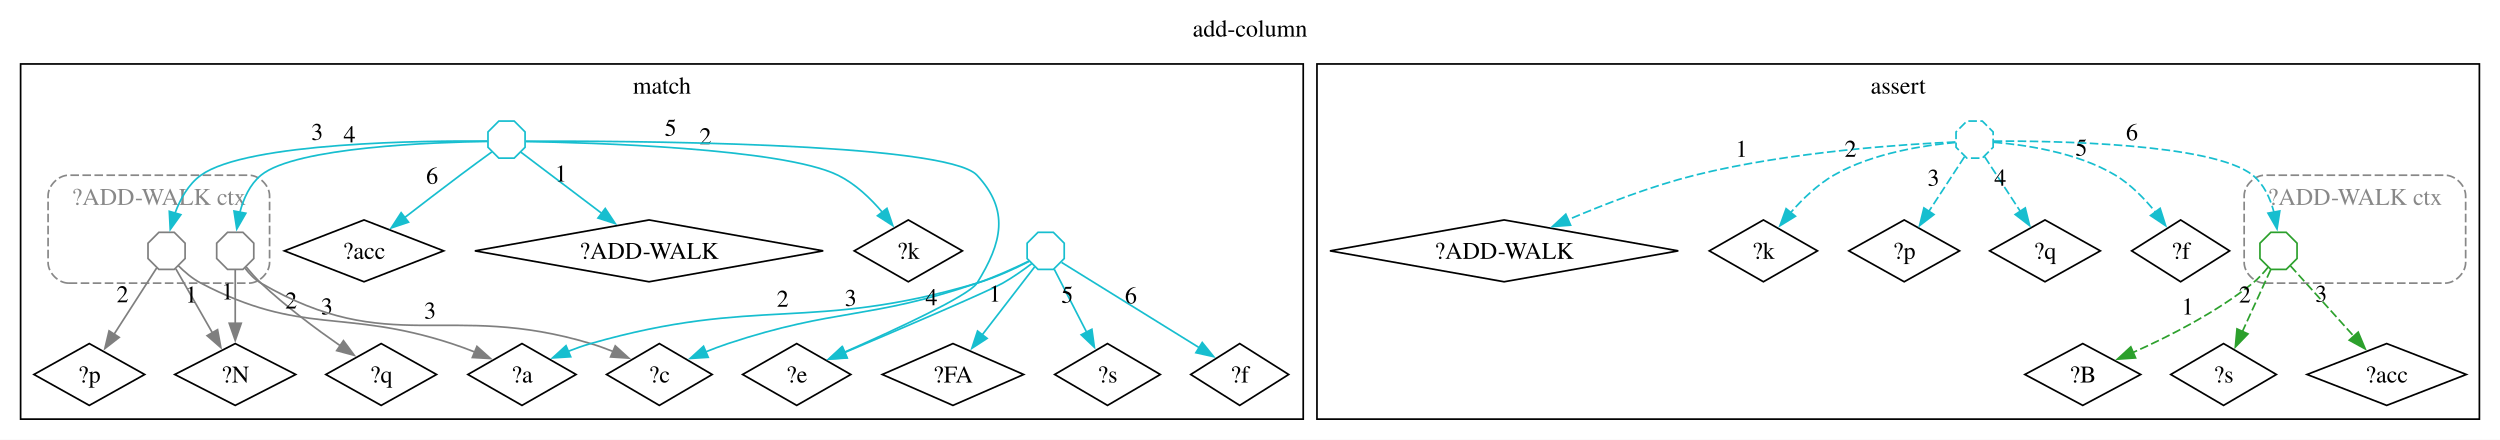
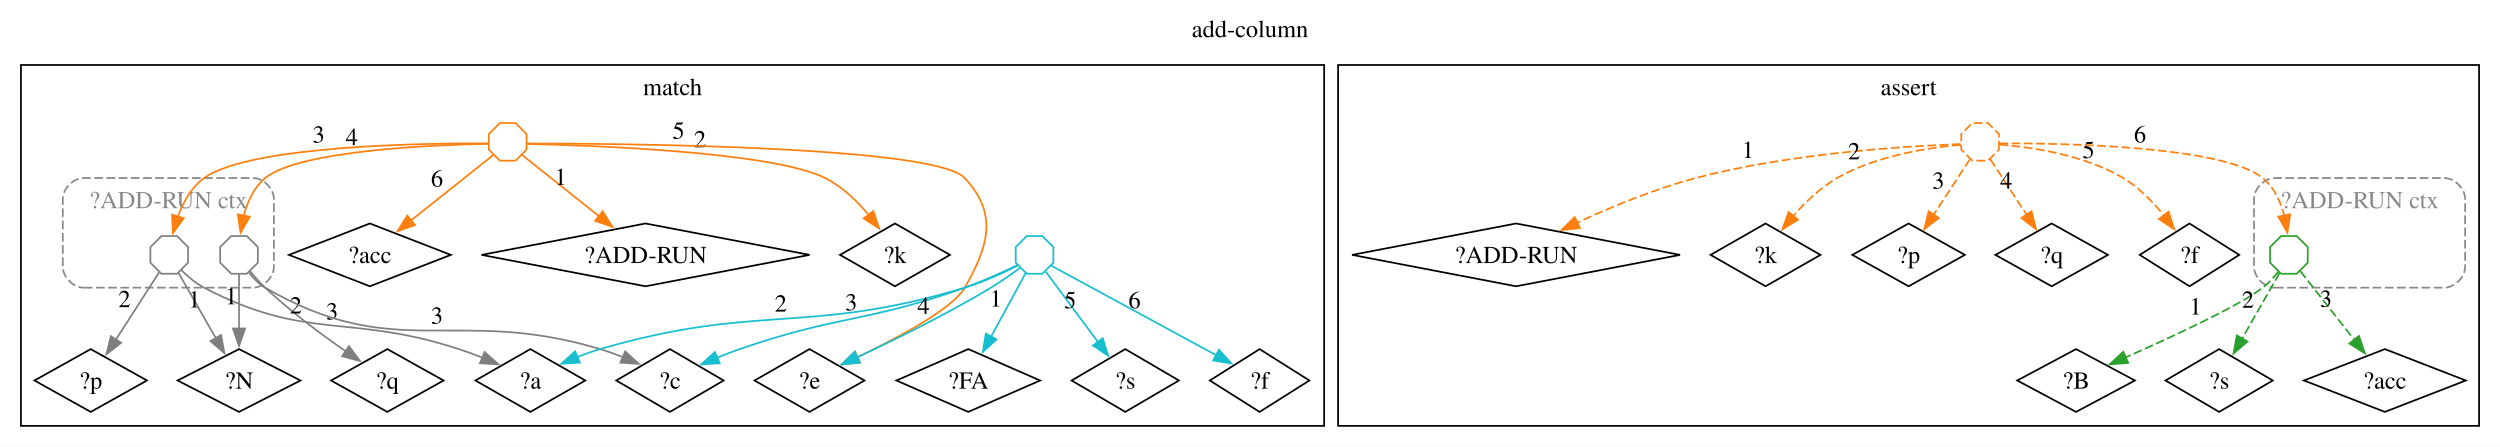
- <svg xmlns="http://www.w3.org/2000/svg" width="1456pt" height="256pt" viewBox="0.00 0.00 1456.00 256.00">
+ <svg xmlns="http://www.w3.org/2000/svg" width="1433pt" height="256pt" viewBox="0.00 0.00 1433.00 256.00">
  <g id="graph0" class="graph" transform="scale(1 1) rotate(0) translate(4 252.1)">
-     <polygon fill="white" stroke="none" points="-4,4 -4,-252.1 1452,-252.1 1452,4 -4,4" />
-     <text xml:space="preserve" text-anchor="middle" x="724" y="-230.8" font-family="Times,serif" font-size="14.00">add-column</text>
+     <polygon fill="white" stroke="none" points="-4,4 -4,-252.1 1429,-252.1 1429,4 -4,4" />
+     <text xml:space="preserve" text-anchor="middle" x="712.5" y="-230.8" font-family="Times,serif" font-size="14.00">add-column</text>
    <g id="clust1" class="cluster">
      <polygon fill="none" stroke="black" points="8,-8 8,-214.85 755,-214.85 755,-8 8,-8" />
      <text xml:space="preserve" text-anchor="middle" x="381.5" y="-197.55" font-family="Times,serif" font-size="14.00">match</text>
    </g>
    <g id="clust2" class="cluster">
-       <path fill="none" stroke="#888888" stroke-dasharray="5,2" d="M36,-87.2C36,-87.2 141,-87.2 141,-87.2 147,-87.2 153,-93.2 153,-99.2 153,-99.2 153,-138.05 153,-138.05 153,-144.05 147,-150.05 141,-150.05 141,-150.05 36,-150.05 36,-150.05 30,-150.05 24,-144.05 24,-138.05 24,-138.05 24,-99.2 24,-99.2 24,-93.2 30,-87.2 36,-87.2" />
-       <text xml:space="preserve" text-anchor="middle" x="88.5" y="-132.75" font-family="Times,serif" font-size="14.00" fill="#888888">?ADD-WALK ctx</text>
+       <path fill="none" stroke="#888888" stroke-dasharray="5,2" d="M44,-87.2C44,-87.2 141,-87.2 141,-87.2 147,-87.2 153,-93.2 153,-99.2 153,-99.2 153,-138.05 153,-138.05 153,-144.05 147,-150.05 141,-150.05 141,-150.05 44,-150.05 44,-150.05 38,-150.05 32,-144.05 32,-138.05 32,-138.05 32,-99.2 32,-99.2 32,-93.2 38,-87.2 44,-87.2" />
+       <text xml:space="preserve" text-anchor="middle" x="92.5" y="-132.75" font-family="Times,serif" font-size="14.00" fill="#888888">?ADD-RUN ctx</text>
    </g>
    <g id="clust3" class="cluster">
-       <polygon fill="none" stroke="black" points="763,-8 763,-214.85 1440,-214.85 1440,-8 763,-8" />
-       <text xml:space="preserve" text-anchor="middle" x="1101.5" y="-197.55" font-family="Times,serif" font-size="14.00">assert</text>
+       <polygon fill="none" stroke="black" points="763,-8 763,-214.85 1417,-214.85 1417,-8 763,-8" />
+       <text xml:space="preserve" text-anchor="middle" x="1090" y="-197.55" font-family="Times,serif" font-size="14.00">assert</text>
    </g>
    <g id="clust4" class="cluster">
-       <path fill="none" stroke="#888888" stroke-dasharray="5,2" d="M1315,-87.2C1315,-87.2 1420,-87.2 1420,-87.2 1426,-87.2 1432,-93.2 1432,-99.2 1432,-99.2 1432,-138.05 1432,-138.05 1432,-144.05 1426,-150.05 1420,-150.05 1420,-150.05 1315,-150.05 1315,-150.05 1309,-150.05 1303,-144.05 1303,-138.05 1303,-138.05 1303,-99.2 1303,-99.2 1303,-93.2 1309,-87.2 1315,-87.2" />
-       <text xml:space="preserve" text-anchor="middle" x="1367.5" y="-132.75" font-family="Times,serif" font-size="14.00" fill="#888888">?ADD-WALK ctx</text>
+       <path fill="none" stroke="#888888" stroke-dasharray="5,2" d="M1300,-87.2C1300,-87.2 1397,-87.2 1397,-87.2 1403,-87.2 1409,-93.2 1409,-99.2 1409,-99.2 1409,-138.05 1409,-138.05 1409,-144.05 1403,-150.05 1397,-150.05 1397,-150.05 1300,-150.05 1300,-150.05 1294,-150.05 1288,-144.05 1288,-138.05 1288,-138.05 1288,-99.2 1288,-99.2 1288,-93.2 1294,-87.2 1300,-87.2" />
+       <text xml:space="preserve" text-anchor="middle" x="1348.5" y="-132.75" font-family="Times,serif" font-size="14.00" fill="#888888">?ADD-RUN ctx</text>
    </g>
    <g id="node1" class="node">
-       <polygon fill="none" stroke="black" points="374,-124 272.56,-106 374,-88 475.44,-106 374,-124" />
-       <text xml:space="preserve" text-anchor="middle" x="374" y="-101.33" font-family="Times,serif" font-size="14.00">?ADD-WALK</text>
+       <polygon fill="none" stroke="black" points="366,-124 272,-106 366,-88 460,-106 366,-124" />
+       <text xml:space="preserve" text-anchor="middle" x="366" y="-101.33" font-family="Times,serif" font-size="14.00">?ADD-RUN</text>
    </g>
    <g id="node2" class="node">
-       <polygon fill="none" stroke="black" points="525,-124 493.5,-106 525,-88 556.5,-106 525,-124" />
-       <text xml:space="preserve" text-anchor="middle" x="525" y="-101.33" font-family="Times,serif" font-size="14.00">?k</text>
+       <polygon fill="none" stroke="black" points="509,-124 477.5,-106 509,-88 540.5,-106 509,-124" />
+       <text xml:space="preserve" text-anchor="middle" x="509" y="-101.33" font-family="Times,serif" font-size="14.00">?k</text>
    </g>
    <g id="node3" class="node">
      <polygon fill="none" stroke="black" points="133,-52 97.78,-34 133,-16 168.22,-34 133,-52" />
      <text xml:space="preserve" text-anchor="middle" x="133" y="-29.32" font-family="Times,serif" font-size="14.00">?N</text>
    </g>
    <g id="node4" class="node">
      <polygon fill="none" stroke="black" points="48,-52 15.76,-34 48,-16 80.24,-34 48,-52" />
      <text xml:space="preserve" text-anchor="middle" x="48" y="-29.32" font-family="Times,serif" font-size="14.00">?p</text>
    </g>
    <g id="node5" class="node">
      <polygon fill="none" stroke="black" points="300,-52 268.5,-34 300,-16 331.5,-34 300,-52" />
      <text xml:space="preserve" text-anchor="middle" x="300" y="-29.32" font-family="Times,serif" font-size="14.00">?a</text>
    </g>
    <g id="node6" class="node">
      <polygon fill="none" stroke="black" points="218,-52 185.76,-34 218,-16 250.24,-34 218,-52" />
      <text xml:space="preserve" text-anchor="middle" x="218" y="-29.32" font-family="Times,serif" font-size="14.00">?q</text>
    </g>
    <g id="node7" class="node">
      <polygon fill="none" stroke="black" points="380,-52 349.25,-34 380,-16 410.75,-34 380,-52" />
      <text xml:space="preserve" text-anchor="middle" x="380" y="-29.32" font-family="Times,serif" font-size="14.00">?c</text>
    </g>
    <g id="node8" class="node">
      <polygon fill="none" stroke="black" points="460,-52 428.5,-34 460,-16 491.5,-34 460,-52" />
      <text xml:space="preserve" text-anchor="middle" x="460" y="-29.32" font-family="Times,serif" font-size="14.00">?e</text>
    </g>
    <g id="node9" class="node">
      <polygon fill="none" stroke="black" points="208,-124 161.62,-106 208,-88 254.38,-106 208,-124" />
      <text xml:space="preserve" text-anchor="middle" x="208" y="-101.33" font-family="Times,serif" font-size="14.00">?acc</text>
    </g>
    <g id="node10" class="node">
      <polygon fill="none" stroke="black" points="551,-52 509.83,-34 551,-16 592.17,-34 551,-52" />
      <text xml:space="preserve" text-anchor="middle" x="551" y="-29.32" font-family="Times,serif" font-size="14.00">?FA</text>
    </g>
    <g id="node11" class="node">
      <polygon fill="none" stroke="black" points="641,-52 610.25,-34 641,-16 671.75,-34 641,-52" />
      <text xml:space="preserve" text-anchor="middle" x="641" y="-29.32" font-family="Times,serif" font-size="14.00">?s</text>
    </g>
    <g id="node12" class="node">
      <polygon fill="none" stroke="black" points="718,-52 689.48,-34 718,-16 746.52,-34 718,-52" />
      <text xml:space="preserve" text-anchor="middle" x="718" y="-29.32" font-family="Times,serif" font-size="14.00">?f</text>
    </g>
    <g id="node13" class="node">
      <polygon fill="none" stroke="#7f7f7f" points="103.8,-101.53 103.8,-110.47 97.47,-116.8 88.53,-116.8 82.2,-110.47 82.2,-101.53 88.53,-95.2 97.47,-95.2 103.8,-101.53" />
    </g>
    <g id="edge13" class="edge">
      <path fill="none" stroke="#7f7f7f" d="M98.39,-95.56C103.83,-86.05 112.42,-71.02 119.68,-58.31" />
      <polygon fill="#7f7f7f" stroke="#7f7f7f" points="122.7,-60.09 124.62,-49.67 116.62,-56.61 122.7,-60.09" />
      <text xml:space="preserve" text-anchor="middle" x="107.4" y="-75.87" font-family="Times,serif" font-size="14.00">1</text>
    </g>
    <g id="edge14" class="edge">
      <path fill="none" stroke="#7f7f7f" d="M87.3,-96.13C81.04,-86.4 70.76,-70.4 62.28,-57.21" />
      <polygon fill="#7f7f7f" stroke="#7f7f7f" points="65.42,-55.62 57.06,-49.1 59.53,-59.4 65.42,-55.62" />
      <text xml:space="preserve" text-anchor="middle" x="67.35" y="-76.05" font-family="Times,serif" font-size="14.00">2</text>
    </g>
    <g id="edge15" class="edge">
      <path fill="none" stroke="#7f7f7f" d="M99.75,-97.46C103.35,-93.86 108.06,-89.79 113,-87.2 172.15,-56.26 195.53,-72.67 259,-52 263.41,-50.56 268.01,-48.87 272.47,-47.1" />
      <polygon fill="#7f7f7f" stroke="#7f7f7f" points="273.77,-50.35 281.67,-43.3 271.09,-43.89 273.77,-50.35" />
      <text xml:space="preserve" text-anchor="middle" x="186.36" y="-69.01" font-family="Times,serif" font-size="14.00">3</text>
    </g>
    <g id="node14" class="node">
      <polygon fill="none" stroke="#7f7f7f" points="143.8,-101.53 143.8,-110.47 137.47,-116.8 128.53,-116.8 122.2,-110.47 122.2,-101.53 128.53,-95.2 137.47,-95.2 143.8,-101.53" />
    </g>
    <g id="edge16" class="edge">
      <path fill="none" stroke="#7f7f7f" d="M133,-94.97C133,-86.81 133,-74.87 133,-63.78" />
      <polygon fill="#7f7f7f" stroke="#7f7f7f" points="136.5,-63.83 133,-53.83 129.5,-63.83 136.5,-63.83" />
      <text xml:space="preserve" text-anchor="middle" x="128.5" y="-77.71" font-family="Times,serif" font-size="14.00">1</text>
    </g>
    <g id="edge17" class="edge">
      <path fill="none" stroke="#7f7f7f" d="M139.35,-96.67C141.89,-93.56 144.94,-90.08 148,-87.2 162.29,-73.73 180.05,-60.53 194.1,-50.77" />
      <polygon fill="#7f7f7f" stroke="#7f7f7f" points="196.03,-53.69 202.32,-45.17 192.09,-47.9 196.03,-53.69" />
      <text xml:space="preserve" text-anchor="middle" x="165.52" y="-72.42" font-family="Times,serif" font-size="14.00">2</text>
    </g>
    <g id="edge18" class="edge">
      <path fill="none" stroke="#7f7f7f" d="M138.74,-95.86C141.21,-92.64 144.37,-89.31 148,-87.2 223.03,-43.65 256.91,-76.94 340,-52 344.35,-50.7 348.86,-49.06 353.22,-47.33" />
      <polygon fill="#7f7f7f" stroke="#7f7f7f" points="354.33,-50.67 362.17,-43.54 351.6,-44.22 354.33,-50.67" />
      <text xml:space="preserve" text-anchor="middle" x="246.46" y="-66.56" font-family="Times,serif" font-size="14.00">3</text>
    </g>
    <g id="node15" class="node">
-       <polygon fill="none" stroke="#17becf" points="301.8,-166.33 301.8,-175.27 295.47,-181.6 286.53,-181.6 280.2,-175.27 280.2,-166.33 286.53,-160 295.47,-160 301.8,-166.33" />
+       <polygon fill="none" stroke="#ff7f0e" points="297.8,-166.33 297.8,-175.27 291.47,-181.6 282.53,-181.6 276.2,-175.27 276.2,-166.33 282.53,-160 291.47,-160 297.8,-166.33" />
    </g>
    <g id="edge1" class="edge">
-       <path fill="none" stroke="#17becf" d="M299.26,-163.55C310.26,-155.22 330.26,-140.1 346.8,-127.58" />
-       <polygon fill="#17becf" stroke="#17becf" points="348.49,-130.69 354.35,-121.87 344.26,-125.11 348.49,-130.69" />
-       <text xml:space="preserve" text-anchor="middle" x="322.69" y="-146.37" font-family="Times,serif" font-size="14.00">1</text>
+       <path fill="none" stroke="#ff7f0e" d="M295.16,-163.32C305.57,-155.04 324.1,-140.31 339.59,-127.99" />
+       <polygon fill="#ff7f0e" stroke="#ff7f0e" points="341.45,-130.99 347.1,-122.03 337.09,-125.51 341.45,-130.99" />
+       <text xml:space="preserve" text-anchor="middle" x="317.35" y="-146.05" font-family="Times,serif" font-size="14.00">1</text>
    </g>
    <g id="edge2" class="edge">
-       <path fill="none" stroke="#17becf" d="M302.27,-169.66C338.52,-169.06 451.64,-165.92 484,-150.05 494.1,-145.1 503.03,-136.56 509.96,-128.39" />
-       <polygon fill="#17becf" stroke="#17becf" points="512.55,-130.75 515.95,-120.72 507.04,-126.44 512.55,-130.75" />
-       <text xml:space="preserve" text-anchor="middle" x="406.83" y="-168.09" font-family="Times,serif" font-size="14.00">2</text>
+       <path fill="none" stroke="#ff7f0e" d="M298.12,-169.6C332.84,-168.82 438.75,-165.23 469,-150.05 478.7,-145.18 487.25,-136.93 493.92,-128.94" />
+       <polygon fill="#ff7f0e" stroke="#ff7f0e" points="496.62,-131.17 499.93,-121.11 491.07,-126.91 496.62,-131.17" />
+       <text xml:space="preserve" text-anchor="middle" x="397.24" y="-167.64" font-family="Times,serif" font-size="14.00">2</text>
    </g>
    <g id="edge5" class="edge">
-       <path fill="none" stroke="#17becf" d="M302.25,-169.87C351.55,-170.06 546.85,-169.56 565,-150.05 584.03,-129.6 579.71,-110.94 565,-87.2 560.51,-79.96 516.98,-59.86 487.39,-46.82" />
-       <polygon fill="#17becf" stroke="#17becf" points="489.17,-43.78 478.61,-42.98 486.37,-50.19 489.17,-43.78" />
-       <text xml:space="preserve" text-anchor="middle" x="386.56" y="-173.04" font-family="Times,serif" font-size="14.00">5</text>
+       <path fill="none" stroke="#ff7f0e" d="M298.08,-169.83C345.73,-169.84 531.71,-168.7 549,-150.05 567.99,-129.57 562.88,-111.44 549,-87.2 542.09,-75.14 510.84,-58.51 487.3,-47.29" />
+       <polygon fill="#ff7f0e" stroke="#ff7f0e" points="489.06,-44.25 478.52,-43.19 486.1,-50.59 489.06,-44.25" />
+       <text xml:space="preserve" text-anchor="middle" x="384.93" y="-172.57" font-family="Times,serif" font-size="14.00">5</text>
    </g>
    <g id="edge6" class="edge">
-       <path fill="none" stroke="#17becf" d="M282.45,-163.63C277.12,-159.76 270.13,-154.65 264,-150.05 253.29,-142.02 241.54,-133.01 231.58,-125.32" />
-       <polygon fill="#17becf" stroke="#17becf" points="233.91,-122.71 223.86,-119.35 229.63,-128.24 233.91,-122.71" />
-       <text xml:space="preserve" text-anchor="middle" x="247.68" y="-145.07" font-family="Times,serif" font-size="14.00">6</text>
+       <path fill="none" stroke="#ff7f0e" d="M278.84,-163.32C267.77,-154.51 247.53,-138.42 231.51,-125.69" />
+       <polygon fill="#ff7f0e" stroke="#ff7f0e" points="233.85,-123.08 223.85,-119.6 229.5,-128.56 233.85,-123.08" />
+       <text xml:space="preserve" text-anchor="middle" x="246.51" y="-145.14" font-family="Times,serif" font-size="14.00">6</text>
    </g>
    <g id="edge3" class="edge">
-       <path fill="none" stroke="#17becf" d="M279.9,-169.95C245.26,-170.21 139.89,-169.38 113,-150.05 105.63,-144.75 100.9,-136.05 97.9,-127.85" />
-       <polygon fill="#17becf" stroke="#17becf" points="101.32,-127.06 95.15,-118.45 94.6,-129.03 101.32,-127.06" />
-       <text xml:space="preserve" text-anchor="middle" x="180.7" y="-170.61" font-family="Times,serif" font-size="14.00">3</text>
+       <path fill="none" stroke="#ff7f0e" d="M276.15,-169.92C242.28,-170.08 139.27,-168.98 113,-150.05 105.64,-144.74 100.91,-136.04 97.91,-127.84" />
+       <polygon fill="#ff7f0e" stroke="#ff7f0e" points="101.33,-127.06 95.15,-118.45 94.61,-129.03 101.33,-127.06" />
+       <text xml:space="preserve" text-anchor="middle" x="178.68" y="-170.36" font-family="Times,serif" font-size="14.00">3</text>
    </g>
    <g id="edge4" class="edge">
-       <path fill="none" stroke="#17becf" d="M279.93,-169.72C249.96,-169.28 168.16,-166.57 148,-150.05 141.5,-144.72 137.81,-136.4 135.72,-128.49" />
-       <polygon fill="#17becf" stroke="#17becf" points="139.17,-127.91 133.89,-118.72 132.29,-129.2 139.17,-127.91" />
-       <text xml:space="preserve" text-anchor="middle" x="199.56" y="-169.17" font-family="Times,serif" font-size="14.00">4</text>
+       <path fill="none" stroke="#ff7f0e" d="M275.81,-169.67C246.34,-169.1 167.48,-166.08 148,-150.05 141.51,-144.71 137.82,-136.38 135.73,-128.47" />
+       <polygon fill="#ff7f0e" stroke="#ff7f0e" points="139.18,-127.9 133.9,-118.72 132.3,-129.19 139.18,-127.9" />
+       <text xml:space="preserve" text-anchor="middle" x="197.63" y="-168.91" font-family="Times,serif" font-size="14.00">4</text>
    </g>
    <g id="node16" class="node">
-       <polygon fill="none" stroke="#17becf" points="615.8,-101.53 615.8,-110.47 609.47,-116.8 600.53,-116.8 594.2,-110.47 594.2,-101.53 600.53,-95.2 609.47,-95.2 615.8,-101.53" />
+       <polygon fill="none" stroke="#17becf" points="599.8,-101.53 599.8,-110.47 593.47,-116.8 584.53,-116.8 578.2,-110.47 578.2,-101.53 584.53,-95.2 593.47,-95.2 599.8,-101.53" />
    </g>
    <g id="edge8" class="edge">
-       <path fill="none" stroke="#17becf" d="M595.41,-99.87C587.47,-95.84 575.79,-90.38 565,-87.2 467.92,-58.55 437.32,-79.83 340,-52 335.64,-50.75 331.11,-49.15 326.75,-47.43" />
-       <polygon fill="#17becf" stroke="#17becf" points="328.37,-44.32 317.8,-43.64 325.64,-50.77 328.37,-44.32" />
-       <text xml:space="preserve" text-anchor="middle" x="451.83" y="-73.45" font-family="Times,serif" font-size="14.00">2</text>
+       <path fill="none" stroke="#17becf" d="M579.4,-99.9C571.46,-95.89 559.77,-90.45 549,-87.2 458.81,-60.01 430.41,-78.43 340,-52 335.64,-50.73 331.13,-49.11 326.76,-47.39" />
+       <polygon fill="#17becf" stroke="#17becf" points="328.38,-44.28 317.81,-43.6 325.65,-50.72 328.38,-44.28" />
+       <text xml:space="preserve" text-anchor="middle" x="443.56" y="-73.51" font-family="Times,serif" font-size="14.00">2</text>
    </g>
    <g id="edge9" class="edge">
-       <path fill="none" stroke="#17becf" d="M595.33,-100.11C587.35,-96.21 575.65,-90.83 565,-87.2 502.23,-65.81 482.95,-72.86 420,-52 415.69,-50.57 411.2,-48.88 406.85,-47.12" />
-       <polygon fill="#17becf" stroke="#17becf" points="408.47,-44 397.9,-43.32 405.74,-50.45 408.47,-44" />
-       <text xml:space="preserve" text-anchor="middle" x="491.44" y="-73.93" font-family="Times,serif" font-size="14.00">3</text>
+       <path fill="none" stroke="#17becf" d="M579.31,-100.19C571.31,-96.34 559.6,-90.98 549,-87.2 493.02,-67.24 476.14,-71.49 420,-52 415.71,-50.51 411.23,-48.78 406.88,-47.01" />
+       <polygon fill="#17becf" stroke="#17becf" points="408.51,-43.9 397.93,-43.22 405.77,-50.34 408.51,-43.9" />
+       <text xml:space="preserve" text-anchor="middle" x="483.91" y="-74.19" font-family="Times,serif" font-size="14.00">3</text>
    </g>
    <g id="edge10" class="edge">
-       <path fill="none" stroke="#17becf" d="M596.95,-98.62C592.19,-95.01 585.94,-90.56 580,-87.2 571.52,-82.4 520.49,-60.58 487.76,-46.72" />
-       <polygon fill="#17becf" stroke="#17becf" points="489.42,-43.62 478.85,-42.94 486.69,-50.06 489.42,-43.62" />
-       <text xml:space="preserve" text-anchor="middle" x="538.5" y="-74.32" font-family="Times,serif" font-size="14.00">4</text>
+       <path fill="none" stroke="#17becf" d="M580.88,-98.74C576.09,-95.17 569.84,-90.72 564,-87.2 538.8,-72.03 508.62,-57.22 487.28,-47.28" />
+       <polygon fill="#17becf" stroke="#17becf" points="488.92,-44.18 478.37,-43.18 485.99,-50.54 488.92,-44.18" />
+       <text xml:space="preserve" text-anchor="middle" x="525.35" y="-72.15" font-family="Times,serif" font-size="14.00">4</text>
    </g>
    <g id="edge7" class="edge">
-       <path fill="none" stroke="#17becf" d="M598.59,-96.7C591.06,-86.93 578.25,-70.33 567.82,-56.8" />
-       <polygon fill="#17becf" stroke="#17becf" points="570.88,-55.03 562,-49.25 565.33,-59.31 570.88,-55.03" />
-       <text xml:space="preserve" text-anchor="middle" x="575.39" y="-76.4" font-family="Times,serif" font-size="14.00">1</text>
+       <path fill="none" stroke="#17becf" d="M583.88,-95.56C578.81,-86.23 570.85,-71.57 564.04,-59.02" />
+       <polygon fill="#17becf" stroke="#17becf" points="567.24,-57.57 559.39,-50.45 561.08,-60.91 567.24,-57.57" />
+       <text xml:space="preserve" text-anchor="middle" x="566.81" y="-76.36" font-family="Times,serif" font-size="14.00">1</text>
    </g>
    <g id="edge11" class="edge">
-       <path fill="none" stroke="#17becf" d="M610.01,-95.27C614.9,-85.76 622.53,-70.92 628.99,-58.35" />
-       <polygon fill="#17becf" stroke="#17becf" points="631.91,-60.33 633.37,-49.83 625.69,-57.12 631.91,-60.33" />
-       <text xml:space="preserve" text-anchor="middle" x="617.57" y="-75.76" font-family="Times,serif" font-size="14.00">5</text>
+       <path fill="none" stroke="#17becf" d="M595.38,-96.42C602.8,-86.43 615.31,-69.58 625.36,-56.05" />
+       <polygon fill="#17becf" stroke="#17becf" points="628.08,-58.26 631.23,-48.15 622.46,-54.09 628.08,-58.26" />
+       <text xml:space="preserve" text-anchor="middle" x="609.42" y="-75.4" font-family="Times,serif" font-size="14.00">5</text>
    </g>
    <g id="edge12" class="edge">
-       <path fill="none" stroke="#17becf" d="M614.25,-99.27C631.59,-88.53 669.48,-65.05 694.36,-49.65" />
-       <polygon fill="#17becf" stroke="#17becf" points="696.18,-52.64 702.84,-44.39 692.49,-46.68 696.18,-52.64" />
-       <text xml:space="preserve" text-anchor="middle" x="654.65" y="-75.41" font-family="Times,serif" font-size="14.00">6</text>
+       <path fill="none" stroke="#17becf" d="M598.7,-99.74C618.54,-88.97 664.35,-64.11 693.08,-48.52" />
+       <polygon fill="#17becf" stroke="#17becf" points="694.71,-51.62 701.83,-43.77 691.37,-45.47 694.71,-51.62" />
+       <text xml:space="preserve" text-anchor="middle" x="646.33" y="-75.4" font-family="Times,serif" font-size="14.00">6</text>
    </g>
    <g id="node17" class="node">
-       <polygon fill="none" stroke="black" points="872,-124 770.56,-106 872,-88 973.44,-106 872,-124" />
-       <text xml:space="preserve" text-anchor="middle" x="872" y="-101.33" font-family="Times,serif" font-size="14.00">?ADD-WALK</text>
+       <polygon fill="none" stroke="black" points="865,-124 771,-106 865,-88 959,-106 865,-124" />
+       <text xml:space="preserve" text-anchor="middle" x="865" y="-101.33" font-family="Times,serif" font-size="14.00">?ADD-RUN</text>
    </g>
    <g id="node18" class="node">
-       <polygon fill="none" stroke="black" points="1023,-124 991.5,-106 1023,-88 1054.5,-106 1023,-124" />
-       <text xml:space="preserve" text-anchor="middle" x="1023" y="-101.33" font-family="Times,serif" font-size="14.00">?k</text>
+       <polygon fill="none" stroke="black" points="1008,-124 976.5,-106 1008,-88 1039.5,-106 1008,-124" />
+       <text xml:space="preserve" text-anchor="middle" x="1008" y="-101.33" font-family="Times,serif" font-size="14.00">?k</text>
    </g>
    <g id="node19" class="node">
-       <polygon fill="none" stroke="black" points="1105,-124 1072.76,-106 1105,-88 1137.24,-106 1105,-124" />
-       <text xml:space="preserve" text-anchor="middle" x="1105" y="-101.33" font-family="Times,serif" font-size="14.00">?p</text>
+       <polygon fill="none" stroke="black" points="1090,-124 1057.76,-106 1090,-88 1122.24,-106 1090,-124" />
+       <text xml:space="preserve" text-anchor="middle" x="1090" y="-101.33" font-family="Times,serif" font-size="14.00">?p</text>
    </g>
    <g id="node20" class="node">
-       <polygon fill="none" stroke="black" points="1187,-124 1154.76,-106 1187,-88 1219.24,-106 1187,-124" />
-       <text xml:space="preserve" text-anchor="middle" x="1187" y="-101.33" font-family="Times,serif" font-size="14.00">?q</text>
+       <polygon fill="none" stroke="black" points="1172,-124 1139.76,-106 1172,-88 1204.24,-106 1172,-124" />
+       <text xml:space="preserve" text-anchor="middle" x="1172" y="-101.33" font-family="Times,serif" font-size="14.00">?q</text>
    </g>
    <g id="node21" class="node">
-       <polygon fill="none" stroke="black" points="1266,-124 1237.48,-106 1266,-88 1294.52,-106 1266,-124" />
-       <text xml:space="preserve" text-anchor="middle" x="1266" y="-101.33" font-family="Times,serif" font-size="14.00">?f</text>
+       <polygon fill="none" stroke="black" points="1251,-124 1222.48,-106 1251,-88 1279.52,-106 1251,-124" />
+       <text xml:space="preserve" text-anchor="middle" x="1251" y="-101.33" font-family="Times,serif" font-size="14.00">?f</text>
    </g>
    <g id="node22" class="node">
-       <polygon fill="none" stroke="black" points="1209,-52 1175.27,-34 1209,-16 1242.73,-34 1209,-52" />
-       <text xml:space="preserve" text-anchor="middle" x="1209" y="-29.32" font-family="Times,serif" font-size="14.00">?B</text>
+       <polygon fill="none" stroke="black" points="1186,-52 1152.27,-34 1186,-16 1219.73,-34 1186,-52" />
+       <text xml:space="preserve" text-anchor="middle" x="1186" y="-29.32" font-family="Times,serif" font-size="14.00">?B</text>
    </g>
    <g id="node23" class="node">
-       <polygon fill="none" stroke="black" points="1291,-52 1260.25,-34 1291,-16 1321.75,-34 1291,-52" />
-       <text xml:space="preserve" text-anchor="middle" x="1291" y="-29.32" font-family="Times,serif" font-size="14.00">?s</text>
+       <polygon fill="none" stroke="black" points="1268,-52 1237.25,-34 1268,-16 1298.75,-34 1268,-52" />
+       <text xml:space="preserve" text-anchor="middle" x="1268" y="-29.32" font-family="Times,serif" font-size="14.00">?s</text>
    </g>
    <g id="node24" class="node">
-       <polygon fill="none" stroke="black" points="1386,-52 1339.62,-34 1386,-16 1432.38,-34 1386,-52" />
-       <text xml:space="preserve" text-anchor="middle" x="1386" y="-29.32" font-family="Times,serif" font-size="14.00">?acc</text>
+       <polygon fill="none" stroke="black" points="1363,-52 1316.62,-34 1363,-16 1409.38,-34 1363,-52" />
+       <text xml:space="preserve" text-anchor="middle" x="1363" y="-29.32" font-family="Times,serif" font-size="14.00">?acc</text>
    </g>
    <g id="node25" class="node">
-       <polygon fill="none" stroke="#2ca02c" points="1333.8,-101.53 1333.8,-110.47 1327.47,-116.8 1318.53,-116.8 1312.2,-110.47 1312.2,-101.53 1318.53,-95.2 1327.47,-95.2 1333.8,-101.53" />
+       <polygon fill="none" stroke="#2ca02c" points="1318.8,-101.53 1318.8,-110.47 1312.47,-116.8 1303.53,-116.8 1297.2,-110.47 1297.2,-101.53 1303.53,-95.2 1312.47,-95.2 1318.8,-101.53" />
    </g>
    <g id="edge25" class="edge">
-       <path fill="none" stroke="#2ca02c" stroke-dasharray="5,2" d="M1316.88,-96.41C1314.36,-93.27 1311.27,-89.84 1308,-87.2 1286.7,-70.05 1258.91,-55.99 1238.19,-46.79" />
-       <polygon fill="#2ca02c" stroke="#2ca02c" points="1239.75,-43.65 1229.18,-42.92 1236.98,-50.08 1239.75,-43.65" />
-       <text xml:space="preserve" text-anchor="middle" x="1270.1" y="-68.93" font-family="Times,serif" font-size="14.00">1</text>
+       <path fill="none" stroke="#2ca02c" stroke-dasharray="5,2" d="M1301.92,-96.36C1299.41,-93.21 1296.31,-89.78 1293,-87.2 1279.96,-77.04 1241.44,-59.19 1214.37,-47.24" />
+       <polygon fill="#2ca02c" stroke="#2ca02c" points="1215.89,-44.08 1205.32,-43.27 1213.08,-50.49 1215.89,-44.08" />
+       <text xml:space="preserve" text-anchor="middle" x="1254.49" y="-71.86" font-family="Times,serif" font-size="14.00">1</text>
    </g>
    <g id="edge26" class="edge">
-       <path fill="none" stroke="#2ca02c" stroke-dasharray="5,2" d="M1318.42,-94.97C1314.11,-85.56 1307.51,-71.11 1301.86,-58.76" />
-       <polygon fill="#2ca02c" stroke="#2ca02c" points="1305.2,-57.63 1297.85,-49.99 1298.83,-60.54 1305.2,-57.63" />
-       <text xml:space="preserve" text-anchor="middle" x="1303.39" y="-75.9" font-family="Times,serif" font-size="14.00">2</text>
+       <path fill="none" stroke="#2ca02c" stroke-dasharray="5,2" d="M1302.61,-95.56C1297.14,-86 1288.48,-70.84 1281.19,-58.08" />
+       <polygon fill="#2ca02c" stroke="#2ca02c" points="1284.24,-56.36 1276.24,-49.41 1278.16,-59.83 1284.24,-56.36" />
+       <text xml:space="preserve" text-anchor="middle" x="1284.51" y="-75.71" font-family="Times,serif" font-size="14.00">2</text>
    </g>
    <g id="edge27" class="edge">
-       <path fill="none" stroke="#2ca02c" stroke-dasharray="5,2" d="M1329.98,-97.24C1338.81,-87.43 1354.37,-70.14 1366.85,-56.28" />
-       <polygon fill="#2ca02c" stroke="#2ca02c" points="1369.41,-58.67 1373.5,-48.89 1364.21,-53.98 1369.41,-58.67" />
-       <text xml:space="preserve" text-anchor="middle" x="1347.84" y="-76.35" font-family="Times,serif" font-size="14.00">3</text>
+       <path fill="none" stroke="#2ca02c" stroke-dasharray="5,2" d="M1314.53,-96.7C1322.15,-86.98 1335.09,-70.53 1345.68,-57.05" />
+       <polygon fill="#2ca02c" stroke="#2ca02c" points="1348.18,-59.53 1351.6,-49.5 1342.67,-55.21 1348.18,-59.53" />
+       <text xml:space="preserve" text-anchor="middle" x="1329.21" y="-76.23" font-family="Times,serif" font-size="14.00">3</text>
    </g>
    <g id="node26" class="node">
-       <polygon fill="none" stroke="#17becf" stroke-dasharray="5,2" points="1156.8,-166.33 1156.8,-175.27 1150.47,-181.6 1141.53,-181.6 1135.2,-175.27 1135.2,-166.33 1141.53,-160 1150.47,-160 1156.8,-166.33" />
+       <polygon fill="none" stroke="#ff7f0e" stroke-dasharray="5,2" points="1141.8,-166.33 1141.8,-175.27 1135.47,-181.6 1126.53,-181.6 1120.2,-175.27 1120.2,-166.33 1126.53,-160 1135.47,-160 1141.8,-166.33" />
    </g>
    <g id="edge19" class="edge">
-       <path fill="none" stroke="#17becf" stroke-dasharray="5,2" d="M1134.76,-169.4C1108.05,-168.25 1038.86,-164.03 983,-150.05 957.73,-143.72 930.44,-133.19 909.24,-124.13" />
-       <polygon fill="#17becf" stroke="#17becf" points="910.71,-120.95 900.14,-120.16 907.91,-127.37 910.71,-120.95" />
-       <text xml:space="preserve" text-anchor="middle" x="1010.27" y="-160.75" font-family="Times,serif" font-size="14.00">1</text>
+       <path fill="none" stroke="#ff7f0e" stroke-dasharray="5,2" d="M1119.73,-169.5C1092.97,-168.55 1023.67,-164.75 968,-150.05 944.6,-143.87 919.52,-133.48 899.97,-124.45" />
+       <polygon fill="#ff7f0e" stroke="#ff7f0e" points="901.63,-121.36 891.09,-120.26 898.64,-127.69 901.63,-121.36" />
+       <text xml:space="preserve" text-anchor="middle" x="997.95" y="-161.55" font-family="Times,serif" font-size="14.00">1</text>
    </g>
    <g id="edge20" class="edge">
-       <path fill="none" stroke="#17becf" stroke-dasharray="5,2" d="M1134.92,-169.12C1118.44,-167.68 1086.96,-163.29 1064,-150.05 1054.49,-144.57 1045.8,-136.21 1038.9,-128.31" />
-       <polygon fill="#17becf" stroke="#17becf" points="1041.66,-126.16 1032.63,-120.62 1036.24,-130.58 1041.66,-126.16" />
-       <text xml:space="preserve" text-anchor="middle" x="1073.75" y="-160.79" font-family="Times,serif" font-size="14.00">2</text>
+       <path fill="none" stroke="#ff7f0e" stroke-dasharray="5,2" d="M1119.92,-169.12C1103.44,-167.68 1071.96,-163.29 1049,-150.05 1039.49,-144.57 1030.8,-136.21 1023.9,-128.31" />
+       <polygon fill="#ff7f0e" stroke="#ff7f0e" points="1026.66,-126.16 1017.63,-120.62 1021.24,-130.58 1026.66,-126.16" />
+       <text xml:space="preserve" text-anchor="middle" x="1058.75" y="-160.79" font-family="Times,serif" font-size="14.00">2</text>
    </g>
    <g id="edge21" class="edge">
-       <path fill="none" stroke="#17becf" stroke-dasharray="5,2" d="M1140.13,-160.8C1134.7,-152.49 1126.42,-139.82 1119.27,-128.85" />
-       <polygon fill="#17becf" stroke="#17becf" points="1122.35,-127.17 1113.95,-120.71 1116.49,-131 1122.35,-127.17" />
-       <text xml:space="preserve" text-anchor="middle" x="1122.03" y="-143.93" font-family="Times,serif" font-size="14.00">3</text>
+       <path fill="none" stroke="#ff7f0e" stroke-dasharray="5,2" d="M1125.13,-160.8C1119.7,-152.49 1111.42,-139.82 1104.27,-128.85" />
+       <polygon fill="#ff7f0e" stroke="#ff7f0e" points="1107.35,-127.17 1098.95,-120.71 1101.49,-131 1107.35,-127.17" />
+       <text xml:space="preserve" text-anchor="middle" x="1107.03" y="-143.93" font-family="Times,serif" font-size="14.00">3</text>
    </g>
    <g id="edge22" class="edge">
-       <path fill="none" stroke="#17becf" stroke-dasharray="5,2" d="M1151.87,-160.8C1157.3,-152.49 1165.58,-139.82 1172.73,-128.85" />
-       <polygon fill="#17becf" stroke="#17becf" points="1175.51,-131 1178.05,-120.71 1169.65,-127.17 1175.51,-131" />
-       <text xml:space="preserve" text-anchor="middle" x="1160.97" y="-143.93" font-family="Times,serif" font-size="14.00">4</text>
+       <path fill="none" stroke="#ff7f0e" stroke-dasharray="5,2" d="M1136.87,-160.8C1142.3,-152.49 1150.58,-139.82 1157.73,-128.85" />
+       <polygon fill="#ff7f0e" stroke="#ff7f0e" points="1160.51,-131 1163.05,-120.71 1154.65,-127.17 1160.51,-131" />
+       <text xml:space="preserve" text-anchor="middle" x="1145.97" y="-143.93" font-family="Times,serif" font-size="14.00">4</text>
    </g>
    <g id="edge23" class="edge">
-       <path fill="none" stroke="#17becf" stroke-dasharray="5,2" d="M1157.14,-169.23C1173.7,-167.93 1205.29,-163.72 1228,-150.05 1236.99,-144.64 1245,-136.4 1251.33,-128.58" />
-       <polygon fill="#17becf" stroke="#17becf" points="1254.06,-130.77 1257.26,-120.67 1248.46,-126.57 1254.06,-130.77" />
-       <text xml:space="preserve" text-anchor="middle" x="1208.17" y="-161.45" font-family="Times,serif" font-size="14.00">5</text>
+       <path fill="none" stroke="#ff7f0e" stroke-dasharray="5,2" d="M1142.14,-169.23C1158.7,-167.93 1190.29,-163.72 1213,-150.05 1221.99,-144.64 1230,-136.4 1236.33,-128.58" />
+       <polygon fill="#ff7f0e" stroke="#ff7f0e" points="1239.06,-130.77 1242.26,-120.67 1233.46,-126.57 1239.06,-130.77" />
+       <text xml:space="preserve" text-anchor="middle" x="1193.17" y="-161.45" font-family="Times,serif" font-size="14.00">5</text>
    </g>
    <g id="edge24" class="edge">
-       <path fill="none" stroke="#17becf" stroke-dasharray="5,2" d="M1157.1,-169.92C1189.77,-170.06 1284.73,-168.81 1308,-150.05 1314.55,-144.77 1318.24,-136.46 1320.33,-128.54" />
-       <polygon fill="#17becf" stroke="#17becf" points="1323.76,-129.23 1322.14,-118.76 1316.88,-127.95 1323.76,-129.23" />
-       <text xml:space="preserve" text-anchor="middle" x="1237.67" y="-170.47" font-family="Times,serif" font-size="14.00">6</text>
+       <path fill="none" stroke="#ff7f0e" stroke-dasharray="5,2" d="M1142.1,-169.92C1174.77,-170.06 1269.73,-168.81 1293,-150.05 1299.55,-144.77 1303.24,-136.46 1305.33,-128.54" />
+       <polygon fill="#ff7f0e" stroke="#ff7f0e" points="1308.76,-129.23 1307.14,-118.76 1301.88,-127.95 1308.76,-129.23" />
+       <text xml:space="preserve" text-anchor="middle" x="1222.67" y="-170.47" font-family="Times,serif" font-size="14.00">6</text>
    </g>
  </g>
</svg>
